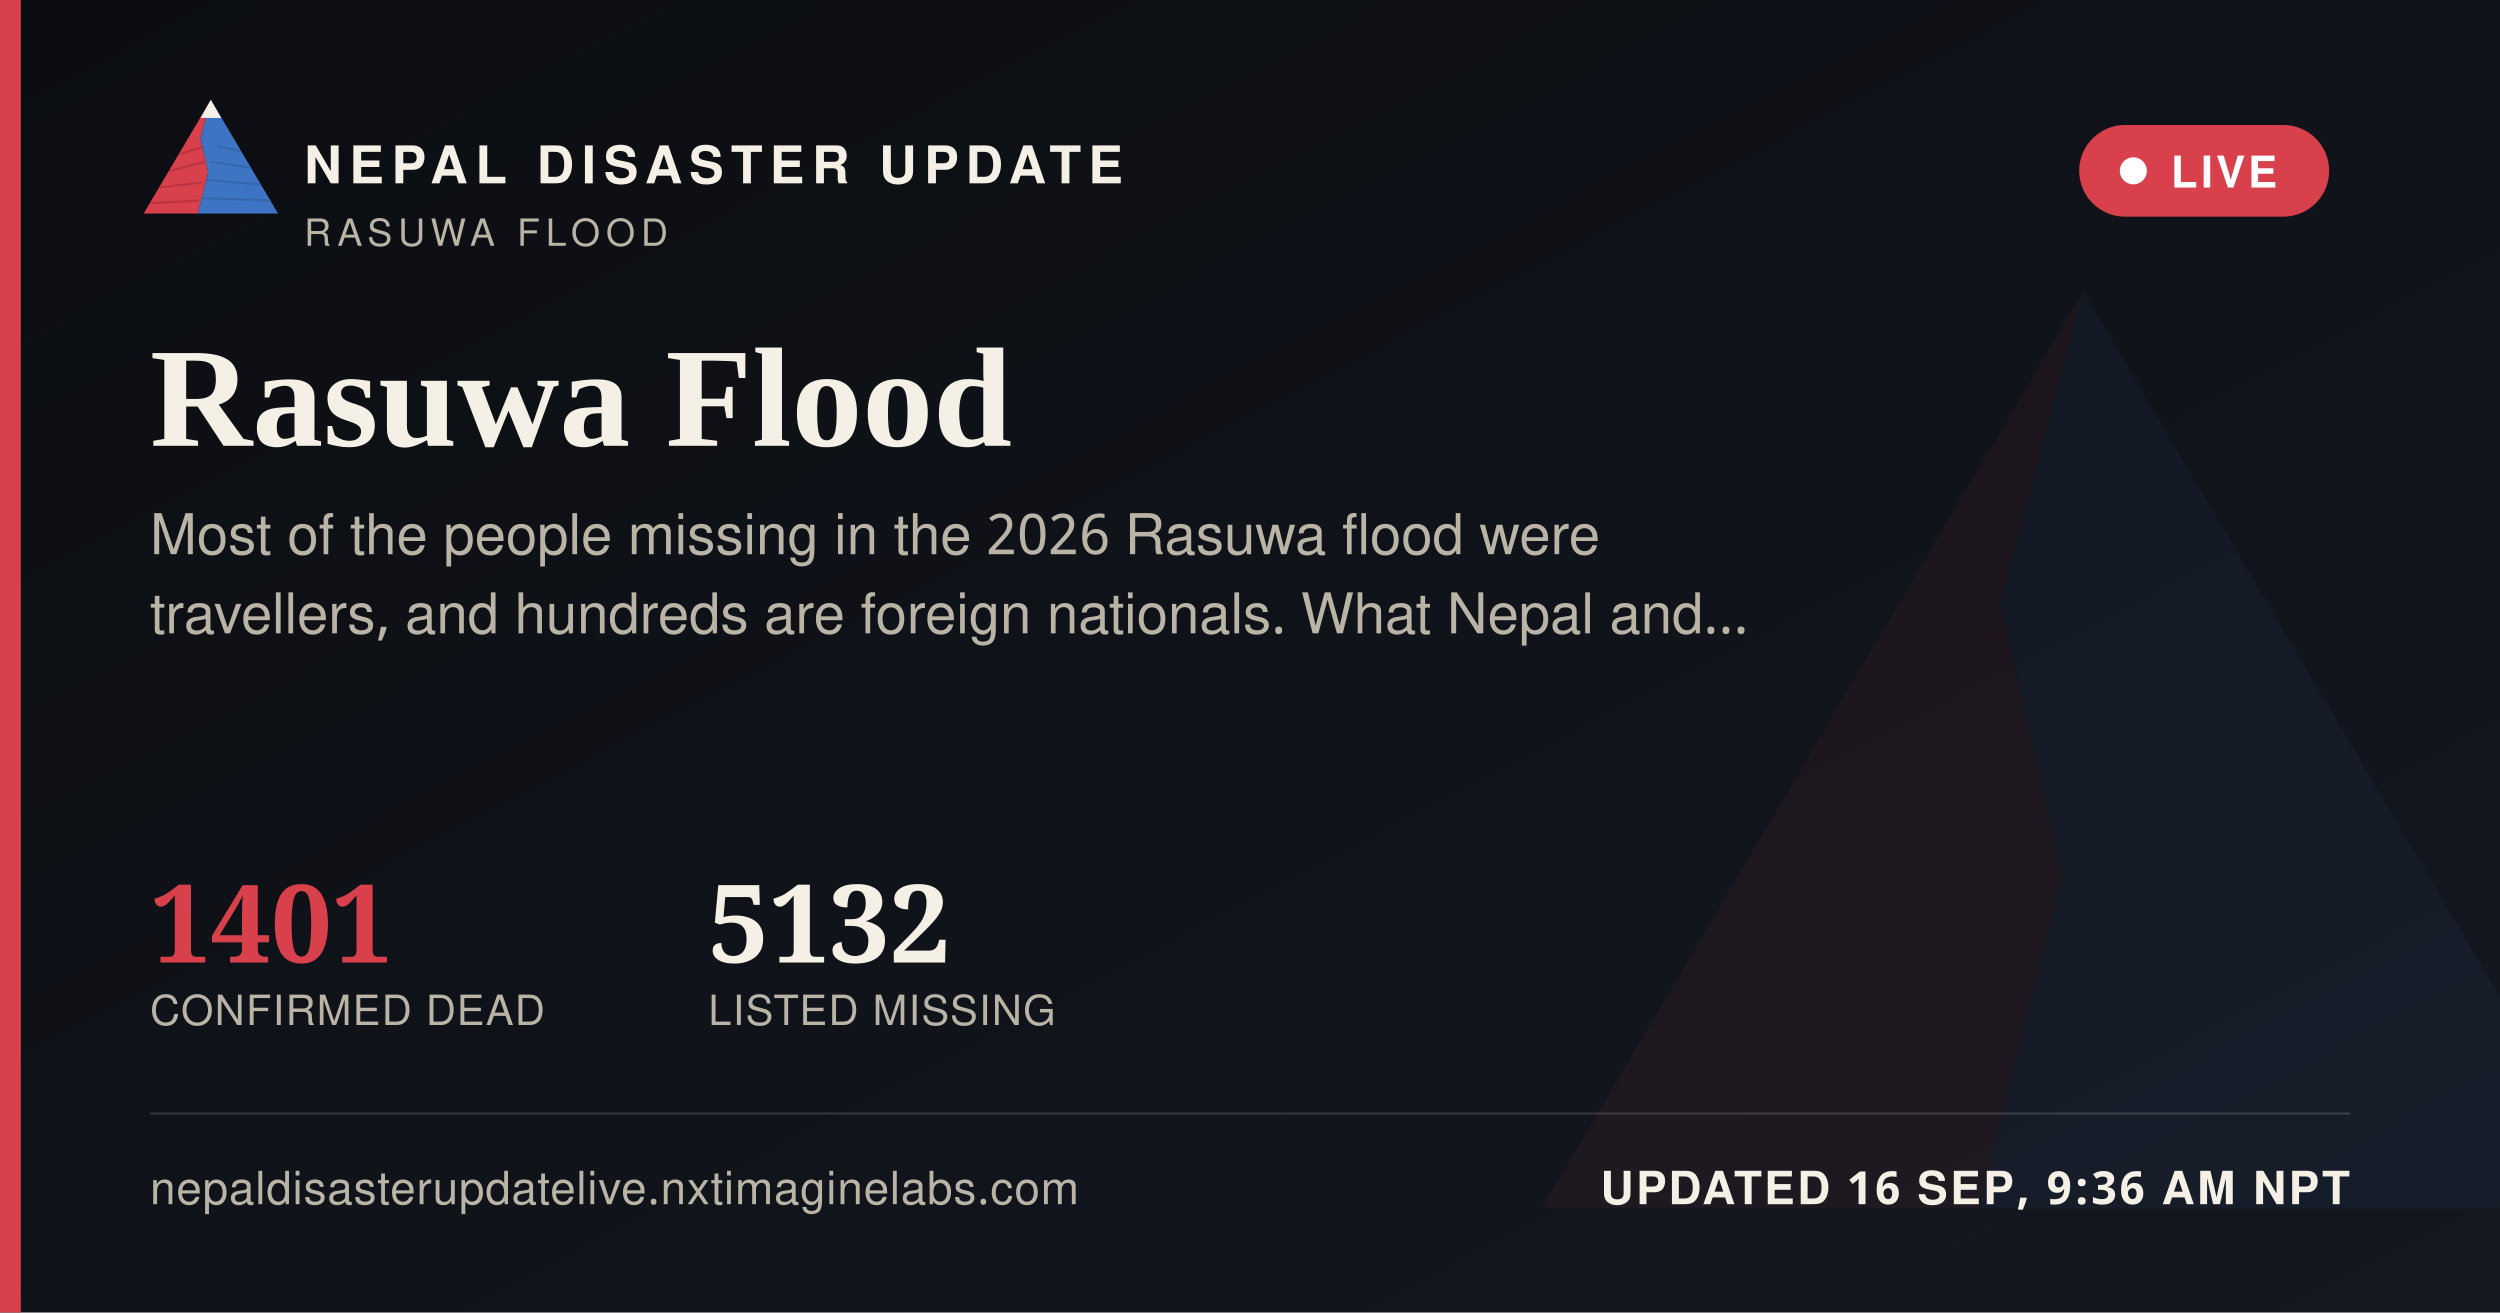
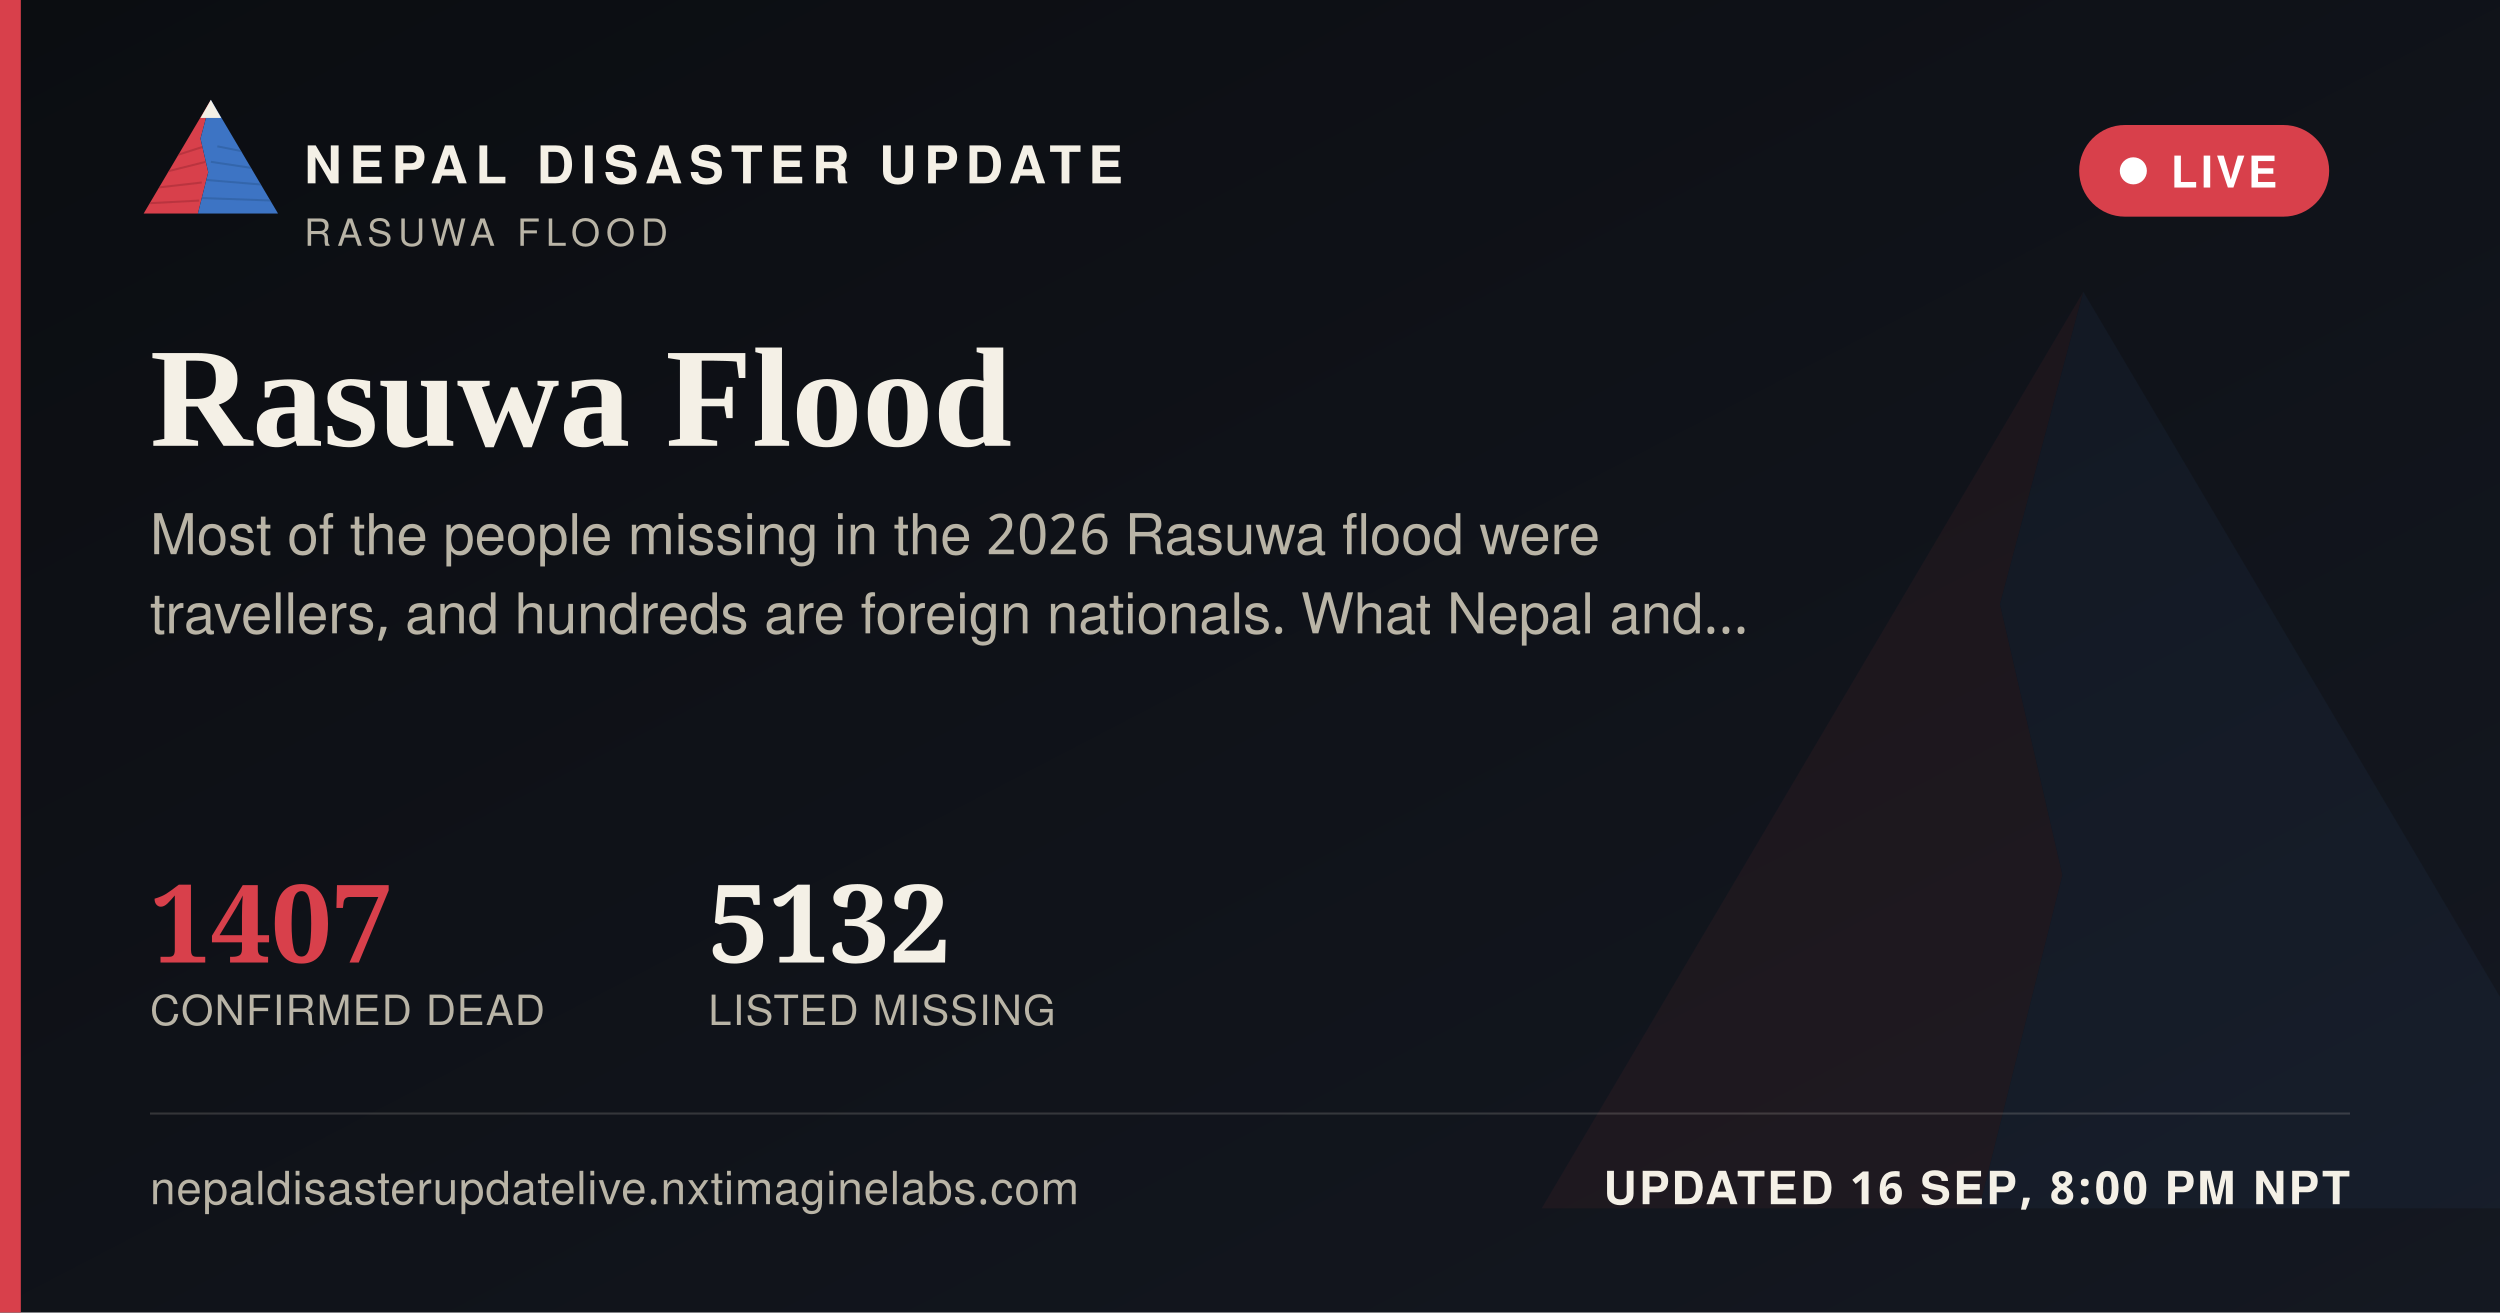
<svg xmlns="http://www.w3.org/2000/svg" width="1200" height="630" viewBox="0 0 1200 630">
  <defs>
    <linearGradient id="ogbg" x1="0" y1="0" x2="1" y2="1">
      <stop offset="0" stop-color="#0B0D11" />
      <stop offset="1" stop-color="#141821" />
    </linearGradient>
  </defs>
  <rect width="1200" height="630" fill="url(#ogbg)" />
  <g transform="translate(700,60) scale(5)" opacity="0.06">
    <polygon points="60,16 52,46 58,72 50,104 8,104" fill="#D8404B" />
    <polygon points="60,16 112,104 50,104 58,72 52,46" fill="#3D74C4" />
  </g>
  <rect x="0" y="0" width="10" height="630" fill="#D8404B" />
  <g transform="translate(64,38) scale(0.62)">
    <g>
      <defs>
        <clipPath id="ogLc">
          <polygon points="60,16 52,46 58,72 50,104 8,104" />
        </clipPath>
        <clipPath id="ogRc">
          <polygon points="60,16 112,104 50,104 58,72 52,46" />
        </clipPath>
      </defs>
      <polygon points="60,16 52,46 58,72 50,104 8,104" fill="#D8404B" />
      <g clip-path="url(#ogLc)" stroke="#A32A34" stroke-width="1.6" fill="none" opacity="0.55">
        <path d="M30,60 L55,52" />
        <path d="M24,72 L56,64" />
        <path d="M18,84 L53,80" />
        <path d="M13,96 L51,94" />
      </g>
      <polygon points="60,16 112,104 50,104 58,72 52,46" fill="#3D74C4" />
      <g clip-path="url(#ogRc)" stroke="#2A5793" stroke-width="1.6" fill="none" opacity="0.5">
        <path d="M65,52 L95,58" />
        <path d="M60,64 L100,70" />
        <path d="M56,78 L104,82" />
        <path d="M52,92 L108,94" />
      </g>
      <polygon points="60,16 52,30 68,30" fill="#F4F0E6" />
    </g>
  </g>
  <text x="146" y="88" font-family="'Public Sans', 'Noto Sans Devanagari', 'Helvetica Neue', Helvetica, Arial, sans-serif" font-size="25" font-weight="800" letter-spacing="3.6" fill="#F4F0E6">NEPAL DISASTER UPDATE</text>
  <text x="146" y="118" font-family="'Public Sans', 'Noto Sans Devanagari', 'Helvetica Neue', Helvetica, Arial, sans-serif" font-size="18" letter-spacing="2.8" fill="#B9B4A6">RASUWA FLOOD</text>
  <g>
    <rect x="998" y="60" width="120" height="44" rx="22" fill="#D8404B" stroke="none" />
    <circle cx="1024" cy="82" r="6.5" fill="#FFFFFF" />
    <text x="1042" y="90" font-family="'Public Sans', 'Noto Sans Devanagari', 'Helvetica Neue', Helvetica, Arial, sans-serif" font-size="21" font-weight="700" letter-spacing="1.6" fill="#FFFFFF">LIVE</text>
  </g>
  <text x="72" y="214" font-family="Newsreader, 'Noto Serif Devanagari', Georgia, 'Times New Roman', serif" font-size="68" font-weight="600" fill="#F4F0E6">Rasuwa Flood</text>
  <text x="72" y="266" font-family="'Public Sans', 'Noto Sans Devanagari', 'Helvetica Neue', Helvetica, Arial, sans-serif" font-size="27" fill="#B9B4A6">Most of the people missing in the 2026 Rasuwa flood were</text>
  <text x="72" y="304" font-family="'Public Sans', 'Noto Sans Devanagari', 'Helvetica Neue', Helvetica, Arial, sans-serif" font-size="27" fill="#B9B4A6">travellers, and hundreds are foreign nationals. What Nepal and…</text>
  <g transform="translate(72,462)">
-     <text x="0" y="0" font-family="Newsreader, 'Noto Serif Devanagari', Georgia, 'Times New Roman', serif" font-size="52" font-weight="600" fill="#D8404B">1401</text>
+     <text x="0" y="0" font-family="Newsreader, 'Noto Serif Devanagari', Georgia, 'Times New Roman', serif" font-size="52" font-weight="600" fill="#D8404B">1407</text>
    <text x="0" y="30" font-family="'Public Sans', 'Noto Sans Devanagari', 'Helvetica Neue', Helvetica, Arial, sans-serif" font-size="20" letter-spacing="0.6" fill="#B9B4A6">CONFIRMED DEAD</text>
    <text x="268" y="0" font-family="Newsreader, 'Noto Serif Devanagari', Georgia, 'Times New Roman', serif" font-size="52" font-weight="600" fill="#F4F0E6">5132</text>
    <text x="268" y="30" font-family="'Public Sans', 'Noto Sans Devanagari', 'Helvetica Neue', Helvetica, Arial, sans-serif" font-size="20" letter-spacing="0.6" fill="#B9B4A6">LISTED MISSING</text>
  </g>
  <rect x="72" y="534" width="1056" height="1" fill="rgba(244,240,230,0.16)" />
  <text x="72" y="578" font-family="'Public Sans', 'Noto Sans Devanagari', 'Helvetica Neue', Helvetica, Arial, sans-serif" font-size="22" fill="#B9B4A6" letter-spacing="0.4">nepaldisasterupdatelive.nxtimaginelabs.com</text>
-   <text x="1128" y="578" text-anchor="end" font-family="'Public Sans', 'Noto Sans Devanagari', 'Helvetica Neue', Helvetica, Arial, sans-serif" font-size="22" font-weight="700" letter-spacing="1.2" fill="#F4F0E6">UPDATED 16 SEP, 9:36 AM NPT</text>
+   <text x="1128" y="578" text-anchor="end" font-family="'Public Sans', 'Noto Sans Devanagari', 'Helvetica Neue', Helvetica, Arial, sans-serif" font-size="22" font-weight="700" letter-spacing="1.2" fill="#F4F0E6">UPDATED 16 SEP, 8:00 PM NPT</text>
</svg>
